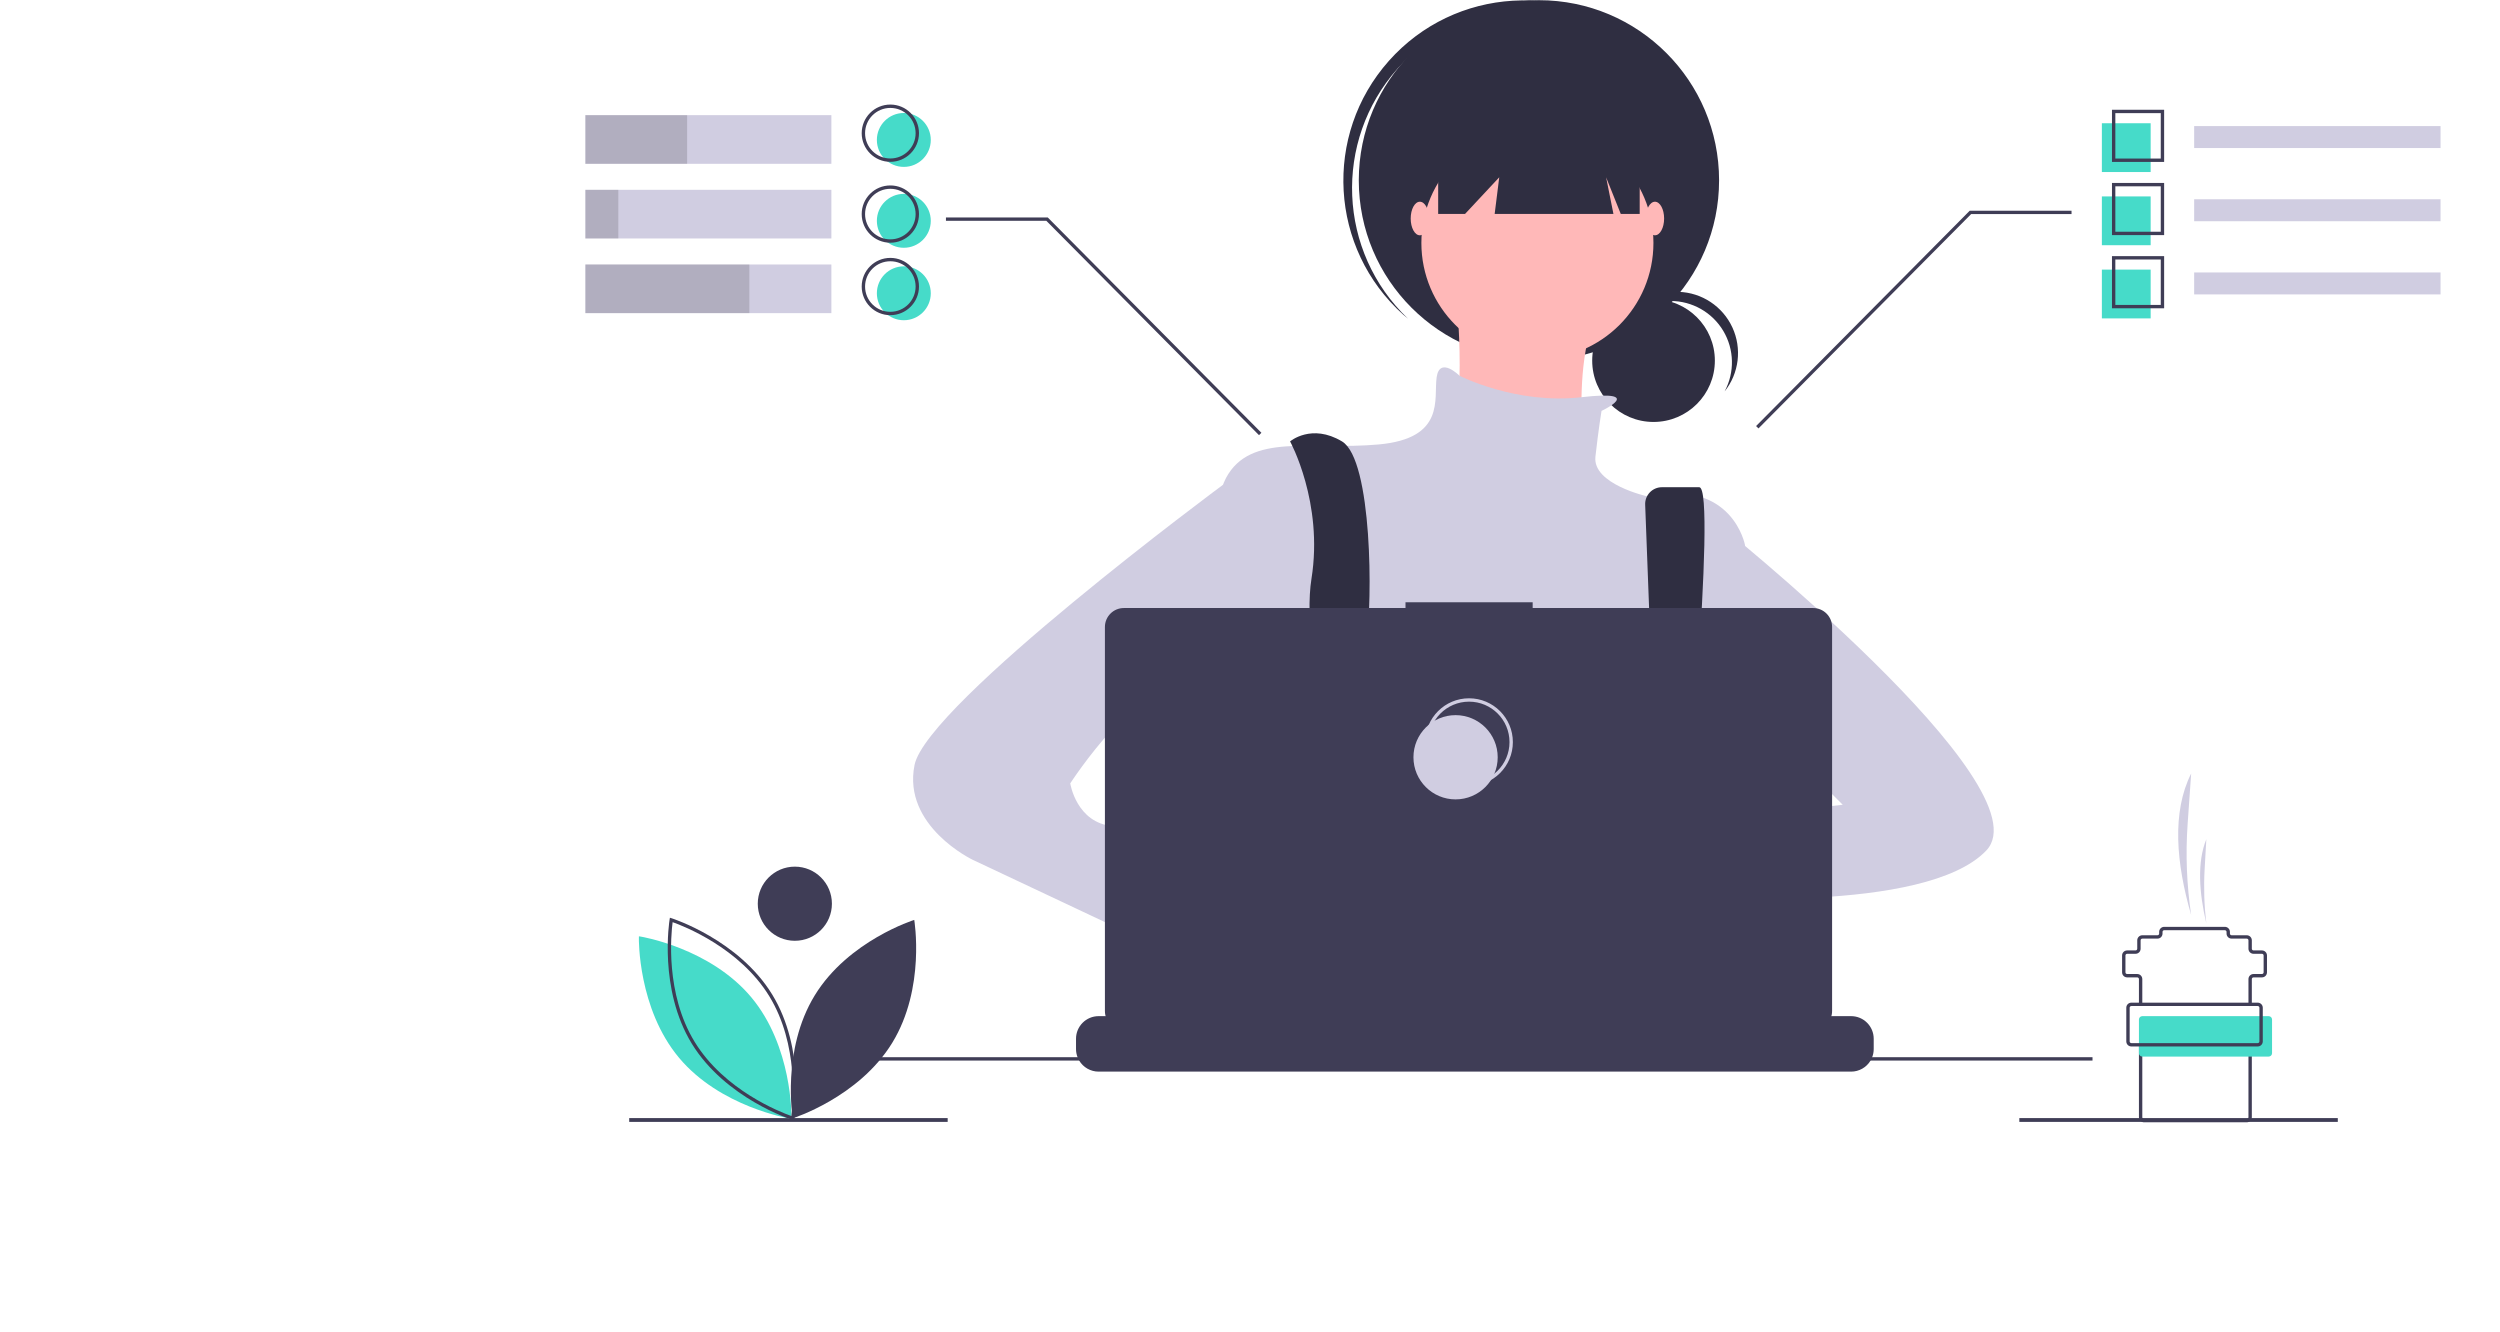
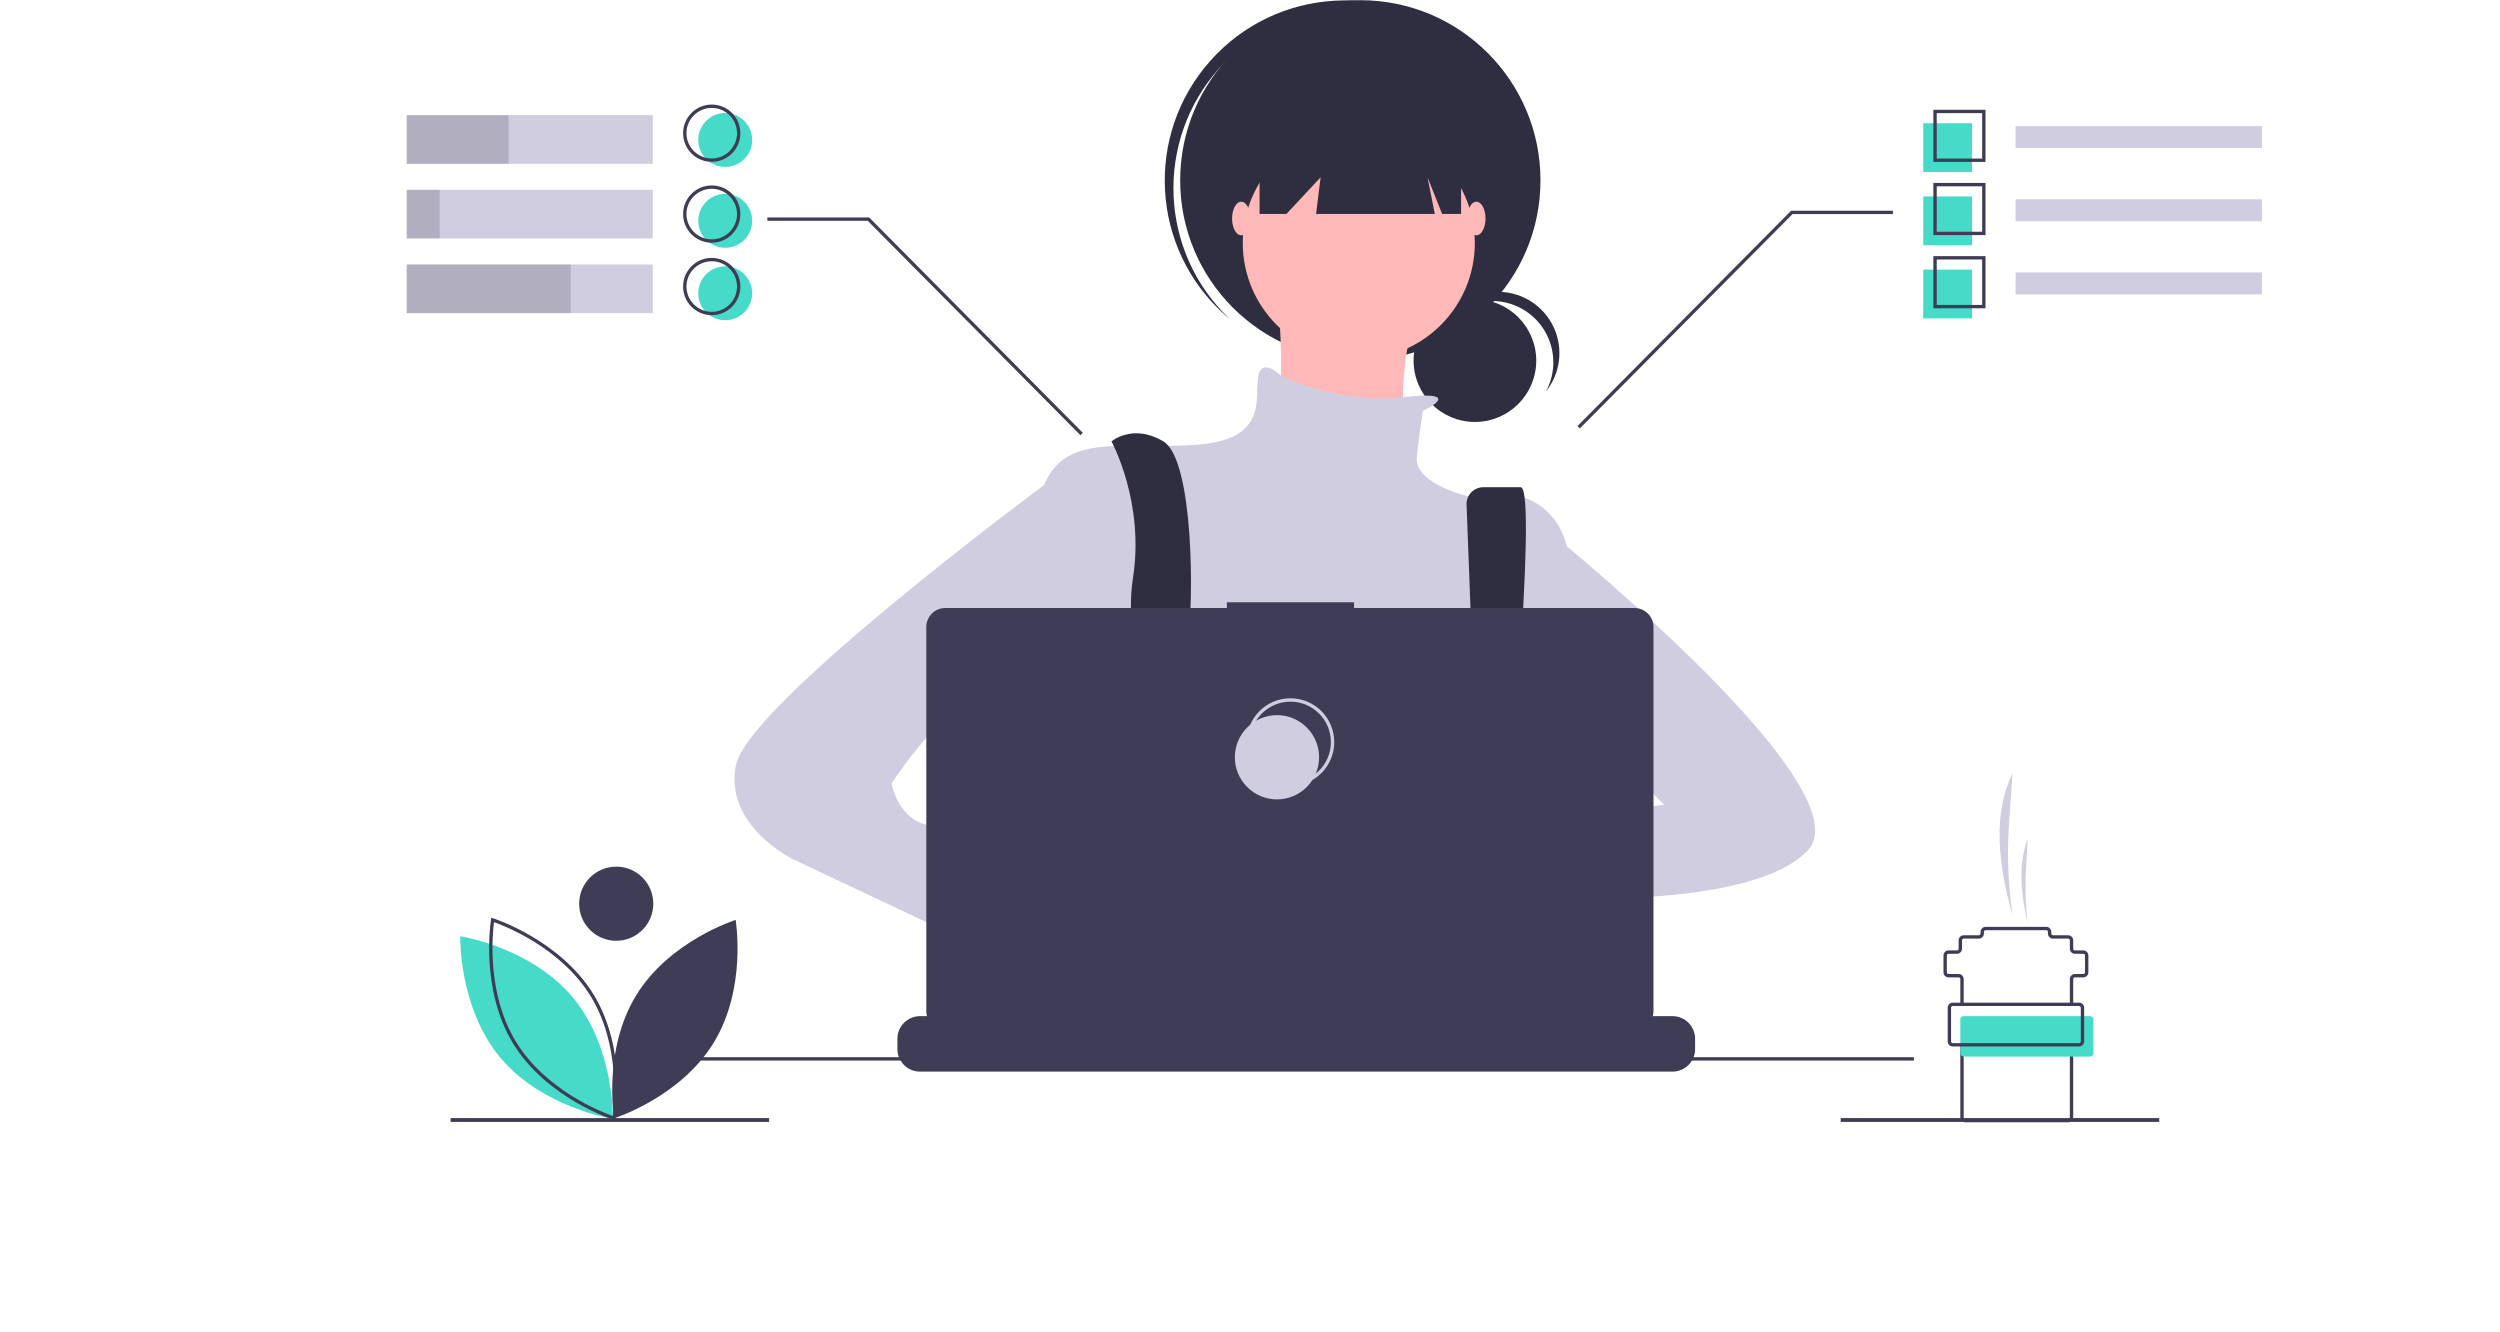
- <svg xmlns="http://www.w3.org/2000/svg" id="f61e7f2c-3df8-44b9-b514-d2b672d0e0d5" data-name="Layer 1" width="901" height="480.051" viewBox="0 0 788.89 790.5">
+ <svg xmlns="http://www.w3.org/2000/svg" id="f61e7f2c-3df8-44b9-b514-d2b672d0e0d5" data-name="Layer 1" width="901" height="480.051" viewBox="0 0 1000.89 790.5">
  <circle cx="633.929" cy="214.02" r="36.396" fill="#2f2e41" />
  <path d="M693.569,295.601a36.401,36.401,0,0,1,32.039,53.669,36.387,36.387,0,1,0-60.454-39.982A36.306,36.306,0,0,1,693.569,295.601Z" transform="translate(-49.50001 -116.9745)" fill="#2f2e41" />
  <circle cx="565.919" cy="107.031" r="106.912" fill="#2f2e41" />
  <path d="M531.51,157.671A106.893,106.893,0,0,1,679.677,146.461c-.874-.831-1.739-1.669-2.648-2.476A106.913,106.913,0,0,0,534.963,303.792c.908.808,1.842,1.568,2.77,2.339A106.893,106.893,0,0,1,531.51,157.671Z" transform="translate(-49.50001 -116.9745)" fill="#2f2e41" />
  <circle cx="565.013" cy="144.178" r="68.859" fill="#ffb8b8" />
  <path d="M565.587,282.898s9.06,83.356-5.436,92.416,83.356,21.745,83.356,21.745-14.497-90.604,21.745-114.161Z" transform="translate(-49.50001 -116.9745)" fill="#ffb8b8" />
  <path d="M652.566,360.817s26.982-12.6-11.878-8.112-72.388-12.727-72.388-12.727-11.774-11.778-13.586.906,5.436,36.242-34.429,39.866-76.107-7.248-90.604,19.933-7.248,144.966-7.248,144.966,27.181,97.852,48.926,112.349,212.013-5.436,212.013-5.436L737.734,554.709V440.548s-7.248-39.866-57.986-28.993c0,0-32.617-7.248-30.805-23.557S652.566,360.817,652.566,360.817Z" transform="translate(-49.50001 -116.9745)" fill="#d0cde1" />
  <path d="M478.55,727.245c1.12-4.88,1.87-7.64,1.87-7.64l-.58-3.97-5.97-40.54-2.51-17.1c21.74-9.06,27.18-50.74,27.18-50.74l.82-.49,3.71-2.22v-.01l13.32-7.99.27-.16,5.38,3.58,10.93,7.29c38.24,28.12,77.18,27.62,101.21,23.19,14.69-2.71,23.82-6.88,23.82-6.88l26.36-8.79.82-.27.81.12,15.46,2.34.28.05,1.28.19-3.58,24.75-5.19,35.97c13.71,7.26,25.9,20.9,36.56,37.71q3.54,5.58,6.86,11.61c2.88,5.2,5.63,10.61,8.25,16.15.32.66.63,1.33.94,2,1.01,2.17,2.01,4.36,2.98,6.56H473.75c.36-2.21.72-4.32,1.07-6.35a1.548,1.548,0,0,0,.04-.21c.13-.68.25-1.34.36-2C476.44,736.795,477.62,731.285,478.55,727.245Z" transform="translate(-49.50001 -116.9745)" fill="#2f2e41" />
  <path d="M467.735,378.938s19.933,36.242,12.685,81.543S502.164,618.132,502.164,618.132l21.745-5.436s-14.497-94.228-10.872-115.973,3.624-106.912-14.497-117.785S467.735,378.938,467.735,378.938Z" transform="translate(-49.50001 -116.9745)" fill="#2f2e41" />
  <path d="M678.473,416.6l7.617,200.626,14.497,9.06s20.839-220.167,9.966-220.167H688.43A9.97,9.97,0,0,0,678.473,416.6Z" transform="translate(-49.50001 -116.9745)" fill="#2f2e41" />
  <circle cx="462.63" cy="487.567" r="9.06" fill="#46dbc9" />
  <circle cx="643.838" cy="496.627" r="9.06" fill="#46dbc9" />
  <polygon points="506.12 58.104 506.12 126.963 522.067 126.963 542.362 105.218 539.644 126.963 610.133 126.963 605.784 105.218 614.482 126.963 625.717 126.963 625.717 58.104 506.12 58.104" fill="#2f2e41" />
  <ellipse cx="495.248" cy="129.681" rx="5.436" ry="9.966" fill="#ffb8b8" />
  <ellipse cx="634.778" cy="129.681" rx="5.436" ry="9.966" fill="#ffb8b8" />
  <path d="M721.425,612.695s-82.449-15.403-87.886,11.778,91.51,15.403,91.51,15.403Z" transform="translate(-49.50001 -116.9745)" fill="#ffb8b8" />
  <path d="M719.613,426.052S917.129,583.702,880.888,621.756,706.929,648.937,706.929,648.937l9.06-45.302,79.731-9.06L755.855,554.709l-36.242,3.624Z" transform="translate(-49.50001 -116.9745)" fill="#d0cde1" />
  <path d="M427.869,688.803l25.369,19.933s18.121,56.174,45.302,39.866S473.171,674.306,473.171,674.306l-30.805-10.872Z" transform="translate(-49.50001 -116.9745)" fill="#ffb8b8" />
  <path d="M453.238,397.058l-25.301,7.614s-175.84,130.104-183.088,166.346S279.279,627.192,279.279,627.192l157.651,74.295,16.309-43.49-74.295-38.054s5.436-10.872-16.309-12.685S337.265,581.89,337.265,581.89s43.49-67.047,67.047-52.55,30.805,25.369,30.805,25.369Z" transform="translate(-49.50001 -116.9745)" fill="#d0cde1" />
  <path d="M814.1,733.455v6.07a13.34,13.34,0,0,1-.91,4.87,13.682,13.682,0,0,1-.97,2,13.437,13.437,0,0,1-11.55,6.56H354.12a13.437,13.437,0,0,1-11.55-6.56,13.688,13.688,0,0,1-.97-2,13.342,13.342,0,0,1-.91-4.87v-6.07a13.426,13.426,0,0,1,13.43-13.43h25.74v-2.83a.559.559,0,0,1,.56-.56h13.43a.559.559,0,0,1,.56.56v2.83h8.39v-2.83a.559.559,0,0,1,.56-.56h13.43a.559.559,0,0,1,.56.56v2.83h8.4v-2.83a.559.559,0,0,1,.56-.56h13.43a.559.559,0,0,1,.56.56v2.83h8.39v-2.83a.559.559,0,0,1,.56-.56h13.43a.559.559,0,0,1,.56.56v2.83h8.39v-2.83a.559.559,0,0,1,.56-.56h13.43a.559.559,0,0,1,.56.56v2.83h8.4v-2.83a.559.559,0,0,1,.56-.56h13.43a.559.559,0,0,1,.56.56v2.83h8.39v-2.83a.559.559,0,0,1,.56-.56h105.2a.559.559,0,0,1,.56.56v2.83h8.4v-2.83a.559.559,0,0,1,.56-.56h13.43a.566.566,0,0,1,.56.56v2.83h8.39v-2.83a.559.559,0,0,1,.56-.56h13.43a.559.559,0,0,1,.56.56v2.83h8.39v-2.83a.559.559,0,0,1,.56-.56h13.43a.559.559,0,0,1,.56.56v2.83h8.4v-2.83a.559.559,0,0,1,.56-.56h13.43a.557.557,0,0,1,.55.56v2.83h8.4v-2.83a.559.559,0,0,1,.56-.56H738a.559.559,0,0,1,.56.56v2.83h8.39v-2.83a.559.559,0,0,1,.56-.56h13.43a.559.559,0,0,1,.56.56v2.83h39.17A13.426,13.426,0,0,1,814.1,733.455Z" transform="translate(-49.50001 -116.9745)" fill="#3f3d56" />
  <rect x="161.448" y="627.416" width="733" height="2" fill="#3f3d56" />
  <path d="M778.142,477.821H611.7v-3.431H536.228v3.431h-167.129a11.259,11.259,0,0,0-11.259,11.259v227.911A11.259,11.259,0,0,0,369.099,728.25H778.142a11.259,11.259,0,0,0,11.259-11.259V489.08A11.259,11.259,0,0,0,778.142,477.821Z" transform="translate(-49.50001 -116.9745)" fill="#3f3d56" />
  <circle cx="524.448" cy="440.416" r="25" fill="none" stroke="#d0cde1" stroke-miterlimit="10" stroke-width="2" />
  <circle cx="516.448" cy="449.416" r="25" fill="#d0cde1" />
  <rect x="26.02" y="663.551" width="189" height="2.262" fill="#3f3d56" />
  <rect x="851.02" y="663.551" width="189" height="2.262" fill="#3f3d56" />
  <path d="M185.639,707.692c-19.911,32.506-13.061,72.941-13.061,72.941s39.133-12.269,59.044-44.775,13.061-72.941,13.061-72.941S205.55,675.185,185.639,707.692Z" transform="translate(-49.50001 -116.9745)" fill="#3f3d56" />
  <path d="M171.766,780.901l-1.132-.179c-.409-.065-41.158-6.817-65.562-36.015-24.404-29.199-23.817-70.5-23.809-70.914l.024-1.146,1.132.179c.409.065,41.158,6.817,65.562,36.016h0c24.404,29.198,23.817,70.499,23.809,70.913Z" transform="translate(-49.50001 -116.9745)" fill="#46dbc9" />
  <path d="M173.374,781.929l-1.094-.343c-.396-.124-39.721-12.756-59.598-45.206-19.877-32.451-13.263-73.223-13.194-73.631l.191-1.13,1.094.343c.396.124,39.721,12.756,59.598,45.207h0c19.877,32.45,13.263,73.222,13.194,73.63Zm-72.081-117.678c-.905,6.843-4.514,42.336,13.095,71.084,17.609,28.747,50.867,41.658,57.373,43.962.905-6.843,4.514-42.336-13.095-71.083h0C141.056,679.466,107.798,666.555,101.293,664.251Z" transform="translate(-49.50001 -116.9745)" fill="#3f3d56" />
  <circle cx="124.321" cy="536.328" r="22" fill="#3f3d56" />
  <polygon points="399.789 258.254 273.582 131.051 214 131.051 214 129.051 274.417 129.051 274.711 129.348 401.211 256.848 399.789 258.254" fill="#3f3d56" />
  <polygon points="696.211 254.254 822.417 127.051 882 127.051 882 125.051 821.582 125.051 821.289 125.348 694.789 252.848 696.211 254.254" fill="#3f3d56" />
  <rect x="0" y="68.34" width="146" height="28.877" fill="#d0cde1" />
  <rect x="0" y="112.651" width="146" height="28.877" fill="#d0cde1" />
  <rect x="0" y="156.963" width="146" height="28.877" fill="#d0cde1" />
  <rect x="0" y="68.34" width="60.399" height="28.877" opacity="0.15" />
  <rect y="112.651" width="19.554" height="28.877" opacity="0.15" />
  <rect x="0" y="156.963" width="97.333" height="28.877" opacity="0.15" />
  <rect x="954.776" y="74.827" width="146.224" height="13.03" fill="#d0cde1" />
  <rect x="900" y="73.14" width="28.955" height="28.955" fill="#46dbc9" />
  <rect x="900" y="116.573" width="28.955" height="28.955" fill="#46dbc9" />
  <rect x="900" y="160.006" width="28.955" height="28.955" fill="#46dbc9" />
  <path d="M986.455,213.07H955.5V182.115h30.955Zm-28.955-2h26.955V184.115H957.5Z" transform="translate(-49.50001 -116.9745)" fill="#3f3d56" />
  <rect x="954.776" y="118.26" width="146.224" height="13.03" fill="#d0cde1" />
  <path d="M986.455,256.503H955.5V225.548h30.955Zm-28.955-2h26.955V227.548H957.5Z" transform="translate(-49.50001 -116.9745)" fill="#3f3d56" />
  <rect x="954.776" y="161.693" width="146.224" height="13.03" fill="#d0cde1" />
  <path d="M986.455,299.936H955.5V268.981h30.955Zm-28.955-2h26.955V270.981H957.5Z" transform="translate(-49.50001 -116.9745)" fill="#3f3d56" />
  <circle cx="189" cy="83.051" r="16" fill="#46dbc9" />
  <circle cx="189" cy="131.051" r="16" fill="#46dbc9" />
  <circle cx="189" cy="174.051" r="16" fill="#46dbc9" />
  <path d="M230.5,213.025a17,17,0,1,1,17-17A17.019,17.019,0,0,1,230.5,213.025Zm0-32a15,15,0,1,0,15,15A15.017,15.017,0,0,0,230.5,181.025Z" transform="translate(-49.50001 -116.9745)" fill="#3f3d56" />
  <path d="M230.5,261.025a17,17,0,1,1,17-17A17.019,17.019,0,0,1,230.5,261.025Zm0-32a15,15,0,1,0,15,15A15.017,15.017,0,0,0,230.5,229.025Z" transform="translate(-49.50001 -116.9745)" fill="#3f3d56" />
  <path d="M230.5,304.025a17,17,0,1,1,17-17A17.019,17.019,0,0,1,230.5,304.025Zm0-32a15,15,0,1,0,15,15A15.017,15.017,0,0,0,230.5,272.025Z" transform="translate(-49.50001 -116.9745)" fill="#3f3d56" />
  <path d="M1038.5,713.025h-2v-15a3.003,3.003,0,0,1,3-3h5a1.001,1.001,0,0,0,1-1v-10a1.001,1.001,0,0,0-1-1h-5a3.003,3.003,0,0,1-3-3v-5a1.001,1.001,0,0,0-1-1h-9a3.003,3.003,0,0,1-3-3v-1a1.001,1.001,0,0,0-1-1h-36a1.001,1.001,0,0,0-1,1v1a3.003,3.003,0,0,1-3,3h-9a1.001,1.001,0,0,0-1,1v5a3.003,3.003,0,0,1-3,3h-5a1.001,1.001,0,0,0-1,1v10a1.001,1.001,0,0,0,1,1h6a3.003,3.003,0,0,1,3,3v15h-2v-15a1.001,1.001,0,0,0-1-1h-6a3.003,3.003,0,0,1-3-3v-10a3.003,3.003,0,0,1,3-3h5a1.001,1.001,0,0,0,1-1v-5a3.003,3.003,0,0,1,3-3h9a1.001,1.001,0,0,0,1-1v-1a3.003,3.003,0,0,1,3-3h36a3.003,3.003,0,0,1,3,3v1a1.001,1.001,0,0,0,1,1h9a3.003,3.003,0,0,1,3,3v5a1.001,1.001,0,0,0,1,1h5a3.003,3.003,0,0,1,3,3v10a3.003,3.003,0,0,1-3,3h-5a1.001,1.001,0,0,0-1,1Z" transform="translate(-49.50001 -116.9745)" fill="#3f3d56" />
  <path d="M1035.5,783.025h-61a3.003,3.003,0,0,1-3-3v-43h2v43a1.001,1.001,0,0,0,1,1h61a1.001,1.001,0,0,0,1-1v-43h2v43A3.003,3.003,0,0,1,1035.5,783.025Z" transform="translate(-49.50001 -116.9745)" fill="#3f3d56" />
  <rect x="922" y="603.051" width="79" height="24" rx="2" fill="#46dbc9" />
  <path d="M1042,738.025H967a3.003,3.003,0,0,1-3-3v-20a3.003,3.003,0,0,1,3-3h75a3.003,3.003,0,0,1,3,3v20A3.003,3.003,0,0,1,1042,738.025Zm-75-24a1.001,1.001,0,0,0-1,1v20a1.001,1.001,0,0,0,1,1h75a1.001,1.001,0,0,0,1-1v-20a1.001,1.001,0,0,0-1-1Z" transform="translate(-49.50001 -116.9745)" fill="#3f3d56" />
  <path d="M1002.5,660.025v0a249.628,249.628,0,0,1-2.095-54.111L1002.5,576.025h0c-11.542,22.966-8.933,53.192,0,84Z" transform="translate(-49.50001 -116.9745)" fill="#d0cde1" />
  <path d="M1011.5,665.025v0a183.497,183.497,0,0,1-1.008-32.209L1011.5,615.025h0c-5.553,13.67-4.298,31.662,0,50Z" transform="translate(-49.50001 -116.9745)" fill="#d0cde1" />
</svg>
